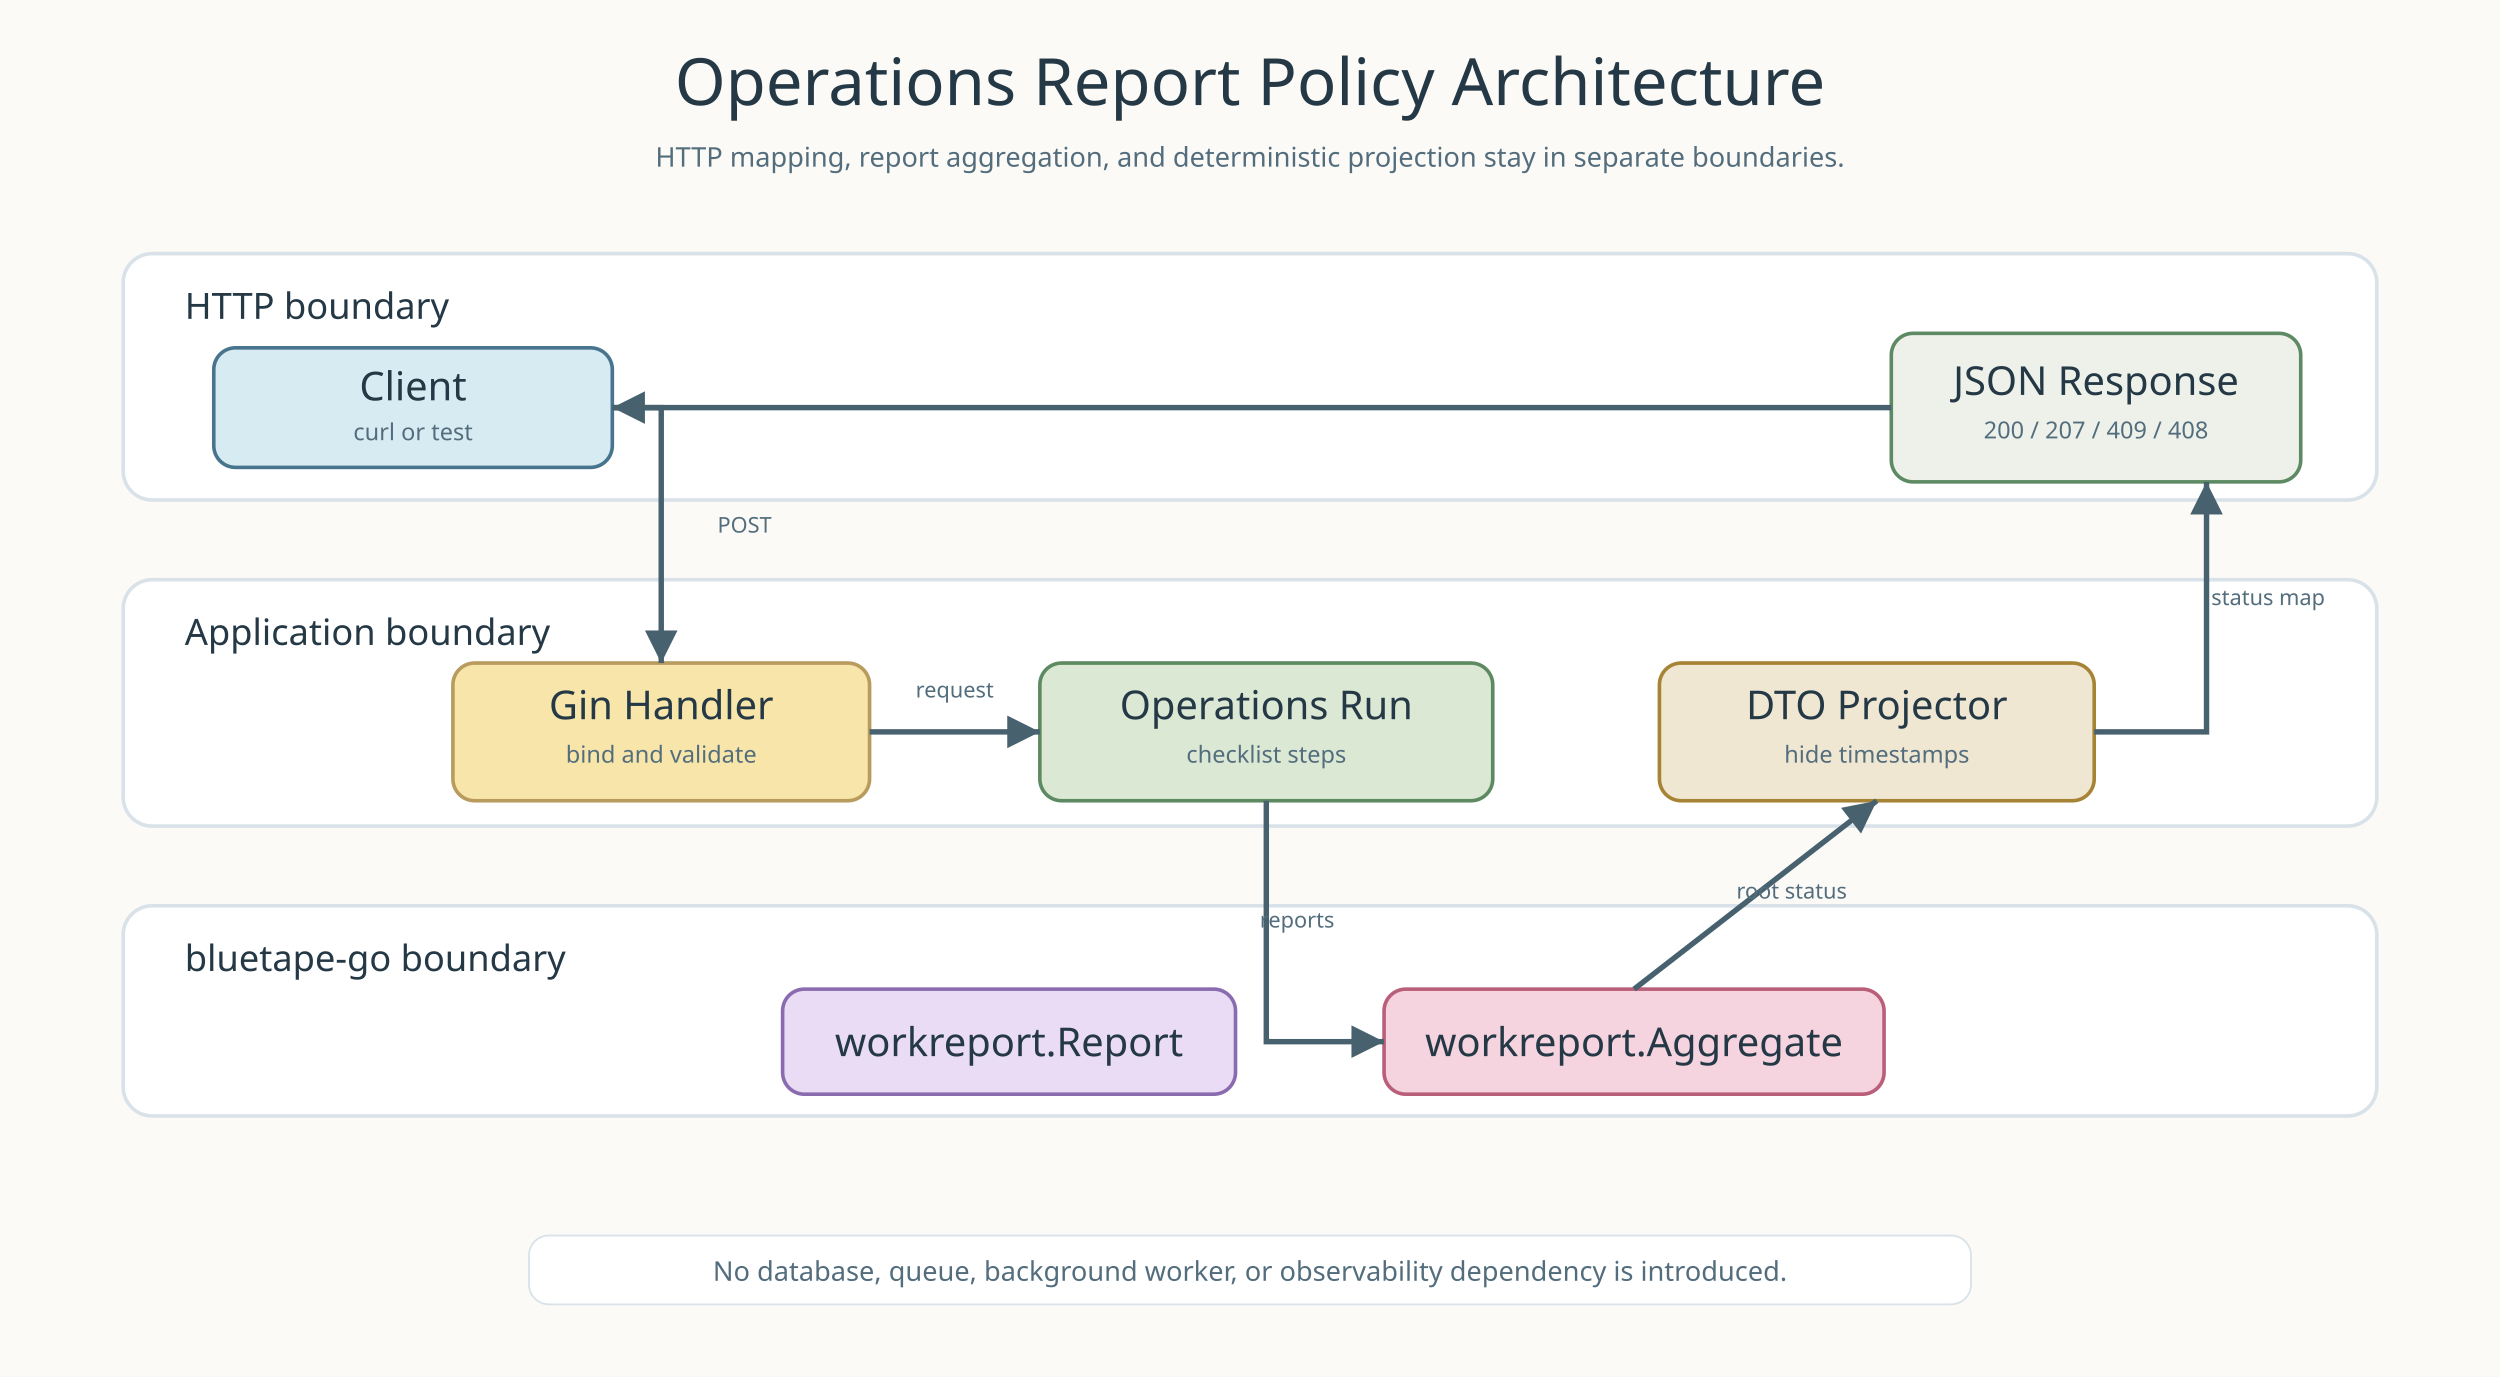
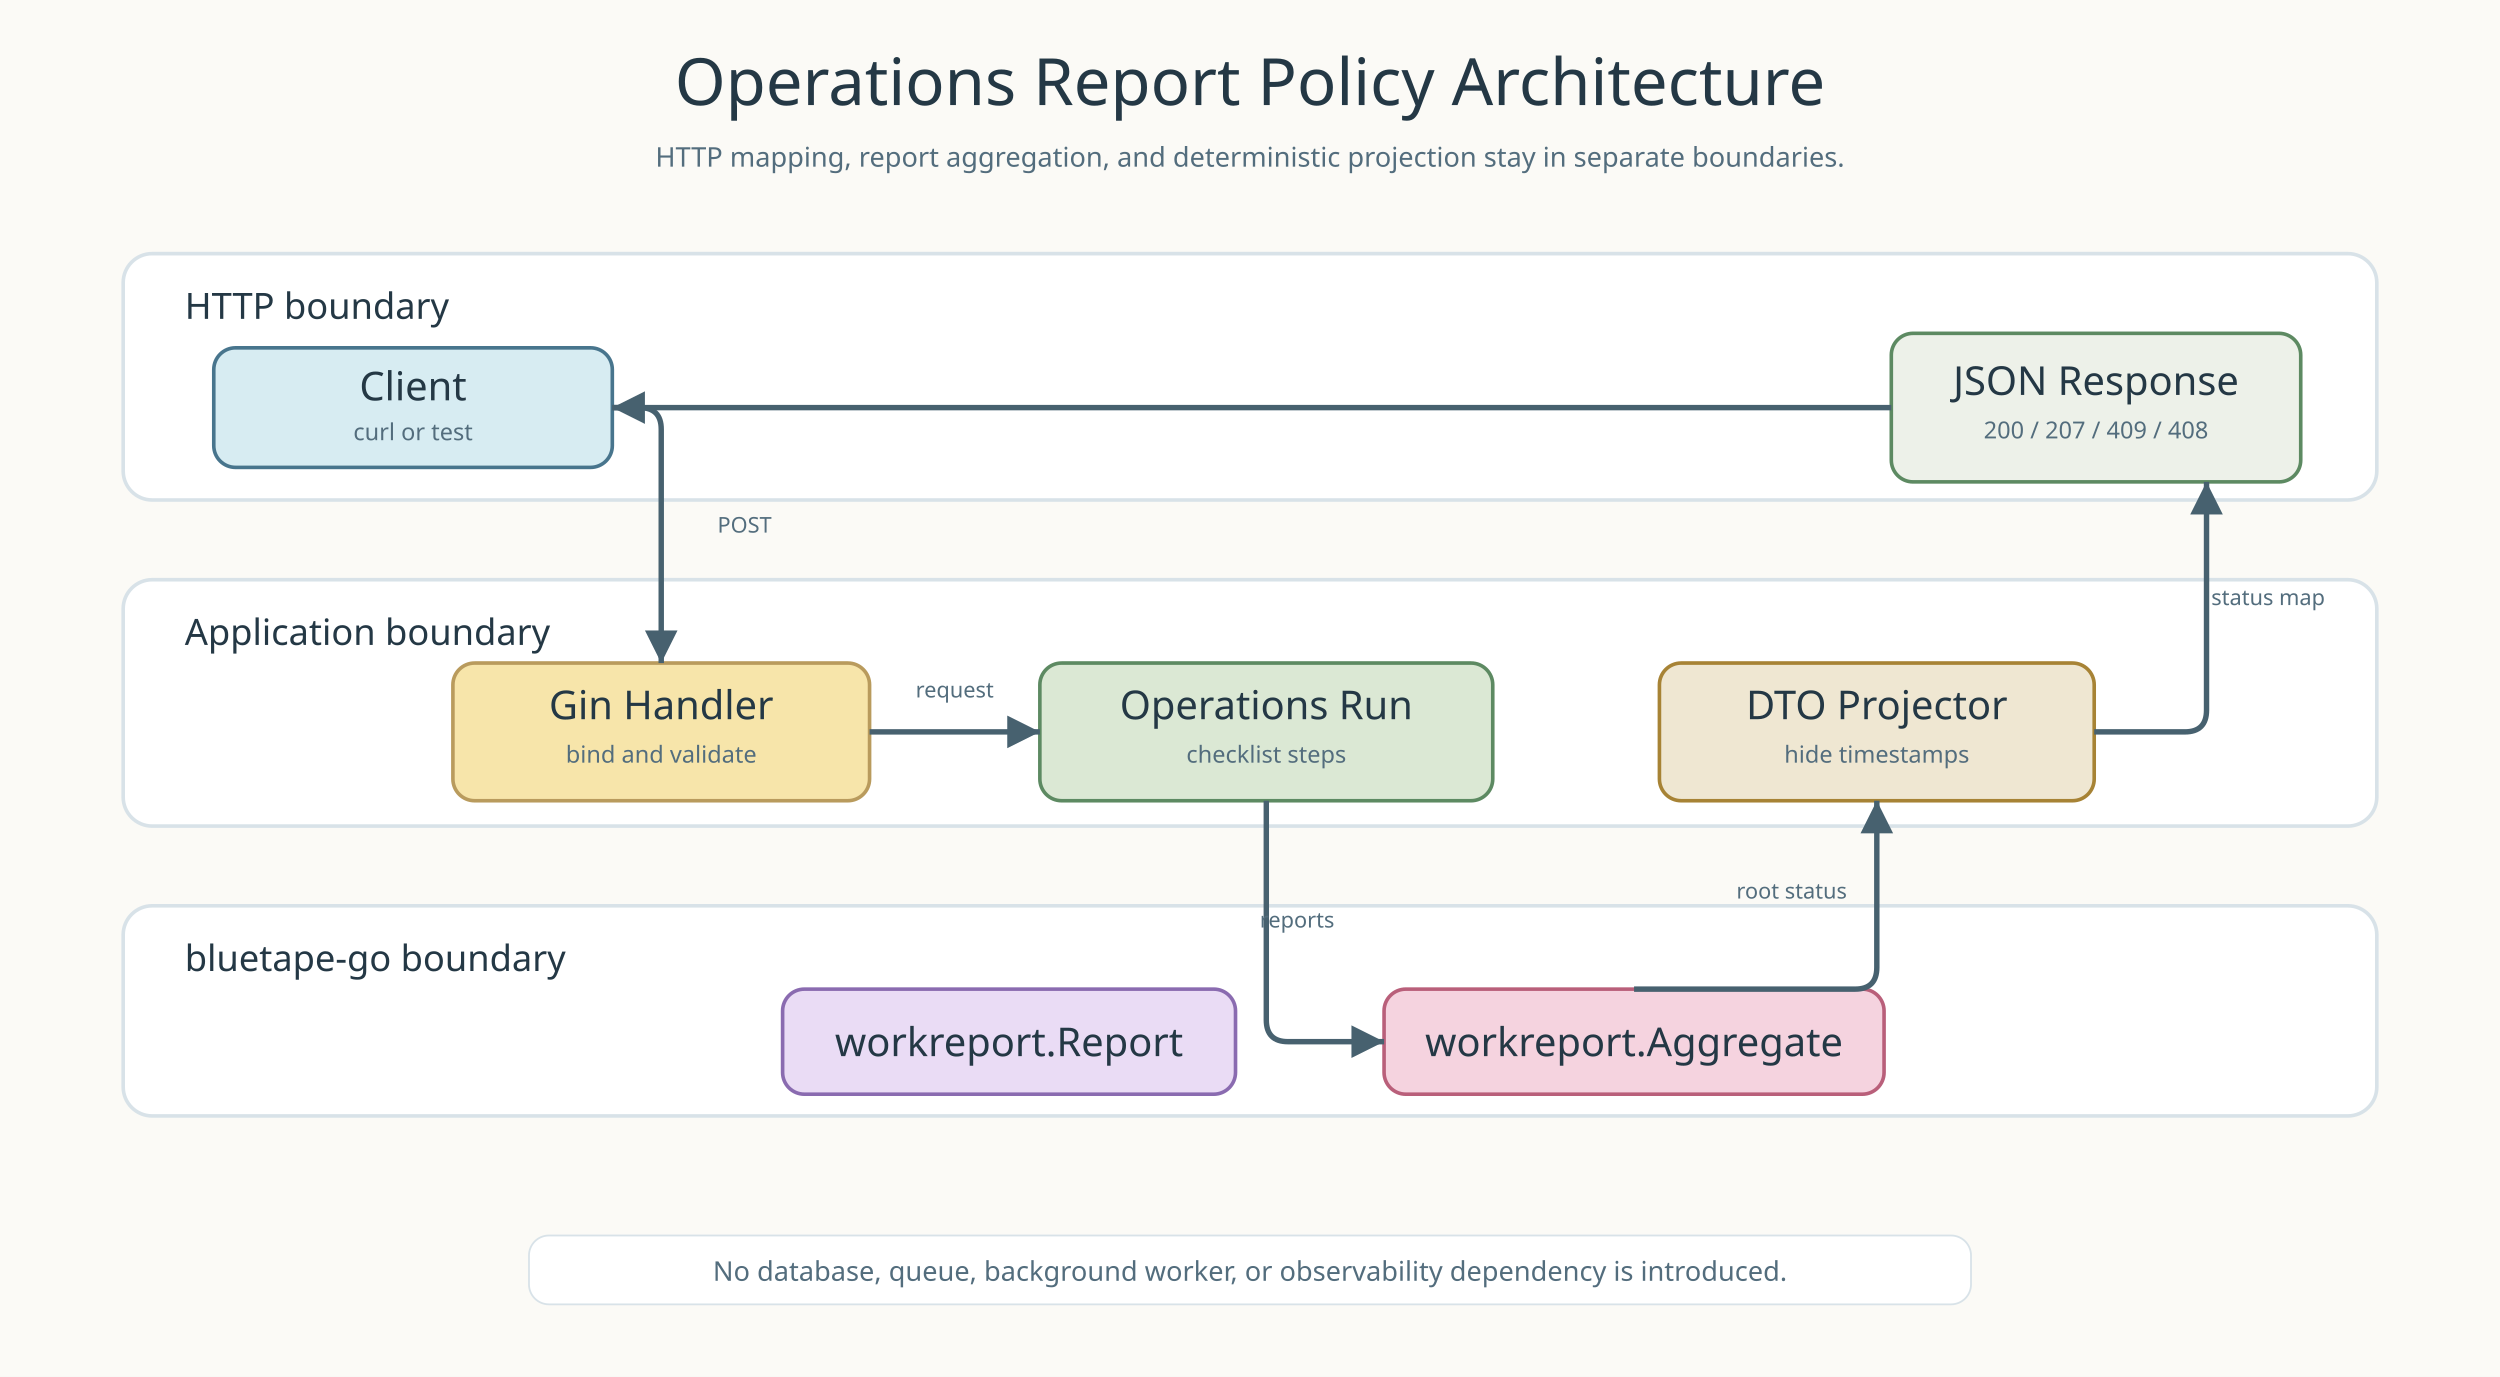
<svg xmlns="http://www.w3.org/2000/svg" width="1380" height="760" viewBox="0 0 1380 760" role="img" aria-labelledby="title desc">
  <defs>
    <marker id="arch-main" viewBox="0 0 8 8" markerWidth="8" markerHeight="8" refX="7" refY="4" orient="auto">
-       <path d="M 1 1 L 7 4 L 1 7 Z" fill="#47616f" />
+       <polygon points="1,1 7,4 1,7" fill="#47616f" />
    </marker>
    <style>
      @font-face { font-family: 'Architects Daughter'; src: url('file:///Users/debop/Library/Fonts/ArchitectsDaughter-Regular.ttf') format('truetype'); }
      @font-face { font-family: 'Comic Mono'; src: url('file:///Users/debop/Library/Fonts/ComicMono.ttf') format('truetype'); }
      .title { font-family: 'Architects Daughter'; font-size: 36px; fill: #243845; }
      .subtitle, .detail, .label { font-family: 'Comic Mono'; fill: #536d7d; }
      .subtitle { font-size: 15px; }
      .band-label, .card-title { font-family: 'Architects Daughter'; fill: #243845; }
      .band-label { font-size: 20px; }
      .card-title { font-size: 22px; }
      .detail { font-size: 13px; }
      .label { font-size: 12px; }
      .band { fill: #ffffff; stroke: #d8e2e8; stroke-width: 2; rx: 16; }
      .main { fill: none; stroke: #47616f; stroke-width: 3; marker-end: url(#arch-main); }
    </style>
  </defs>
  <rect width="1380" height="760" fill="#fbfaf6" />
  <text class="title" x="690" y="58" text-anchor="middle">Operations Report Policy Architecture</text>
  <text class="subtitle" x="690" y="92" text-anchor="middle">HTTP mapping, report aggregation, and deterministic projection stay in separate boundaries.</text>
  <rect class="band" x="68" y="140" width="1244" height="136" />
  <text class="band-label" x="102" y="176">HTTP boundary</text>
  <g transform="translate(118 192)">
    <rect width="220" height="66" rx="12" fill="#d7ecf2" stroke="#48758d" stroke-width="2" />
    <text class="card-title" x="110" y="29" text-anchor="middle">Client</text>
    <text class="detail" x="110" y="51" text-anchor="middle">curl or test</text>
  </g>
  <g transform="translate(1044 184)">
    <rect width="226" height="82" rx="12" fill="#edf1e9" stroke="#5d8a62" stroke-width="2" />
    <text class="card-title" x="113" y="34" text-anchor="middle">JSON Response</text>
    <text class="detail" x="113" y="58" text-anchor="middle">200 / 207 / 409 / 408</text>
  </g>
  <rect class="band" x="68" y="320" width="1244" height="136" />
  <text class="band-label" x="102" y="356">Application boundary</text>
  <g transform="translate(250 366)">
    <rect width="230" height="76" rx="12" fill="#f7e5aa" stroke="#b99b5d" stroke-width="2" />
    <text class="card-title" x="115" y="31" text-anchor="middle">Gin Handler</text>
    <text class="detail" x="115" y="55" text-anchor="middle">bind and validate</text>
  </g>
  <g transform="translate(574 366)">
    <rect width="250" height="76" rx="12" fill="#dbe8d4" stroke="#5d8a62" stroke-width="2" />
    <text class="card-title" x="125" y="31" text-anchor="middle">Operations Run</text>
    <text class="detail" x="125" y="55" text-anchor="middle">checklist steps</text>
  </g>
  <g transform="translate(916 366)">
    <rect width="240" height="76" rx="12" fill="#efe7d2" stroke="#a78335" stroke-width="2" />
    <text class="card-title" x="120" y="31" text-anchor="middle">DTO Projector</text>
    <text class="detail" x="120" y="55" text-anchor="middle">hide timestamps</text>
  </g>
  <rect class="band" x="68" y="500" width="1244" height="116" />
  <text class="band-label" x="102" y="536">bluetape-go boundary</text>
  <g transform="translate(432 546)">
    <rect width="250" height="58" rx="12" fill="#eadcf5" stroke="#8a6bb0" stroke-width="2" />
    <text class="card-title" x="125" y="37" text-anchor="middle">workreport.Report</text>
  </g>
  <g transform="translate(764 546)">
    <rect width="276" height="58" rx="12" fill="#f5d3df" stroke="#b95f7a" stroke-width="2" />
    <text class="card-title" x="138" y="37" text-anchor="middle">workreport.Aggregate</text>
  </g>
-   <path class="main" d="M 338 225 L 365 225 L 365 366" />
+   <path class="main" d="M 338 225 H 353 Q 365 225 365 237 V 366" />
  <text class="label" x="411" y="294" text-anchor="middle">POST</text>
  <path class="main" d="M 480 404 L 574 404" />
  <text class="label" x="527" y="385" text-anchor="middle">request</text>
-   <path class="main" d="M 699 442 L 699 575 L 764 575" />
+   <path class="main" d="M 699 442 V 563 Q 699 575 711 575 H 764" />
  <text class="label" x="716" y="512" text-anchor="middle">reports</text>
-   <path class="main" d="M 902 546 L 1036 442" />
+   <path class="main" d="M 902 546 H 1024 Q 1036 546 1036 534 V 442" />
  <text class="label" x="989" y="496" text-anchor="middle">root status</text>
-   <path class="main" d="M 1156 404 L 1218 404 L 1218 266" />
+   <path class="main" d="M 1156 404 H 1206 Q 1218 404 1218 392 V 266" />
  <text class="label" x="1252" y="334" text-anchor="middle">status map</text>
  <path class="main" d="M 1044 225 L 338 225" />
  <rect x="292" y="682" width="796" height="38" rx="11" fill="#ffffff" stroke="#d8e2e8" />
  <text class="subtitle" x="690" y="707" text-anchor="middle">No database, queue, background worker, or observability dependency is introduced.</text>
</svg>
